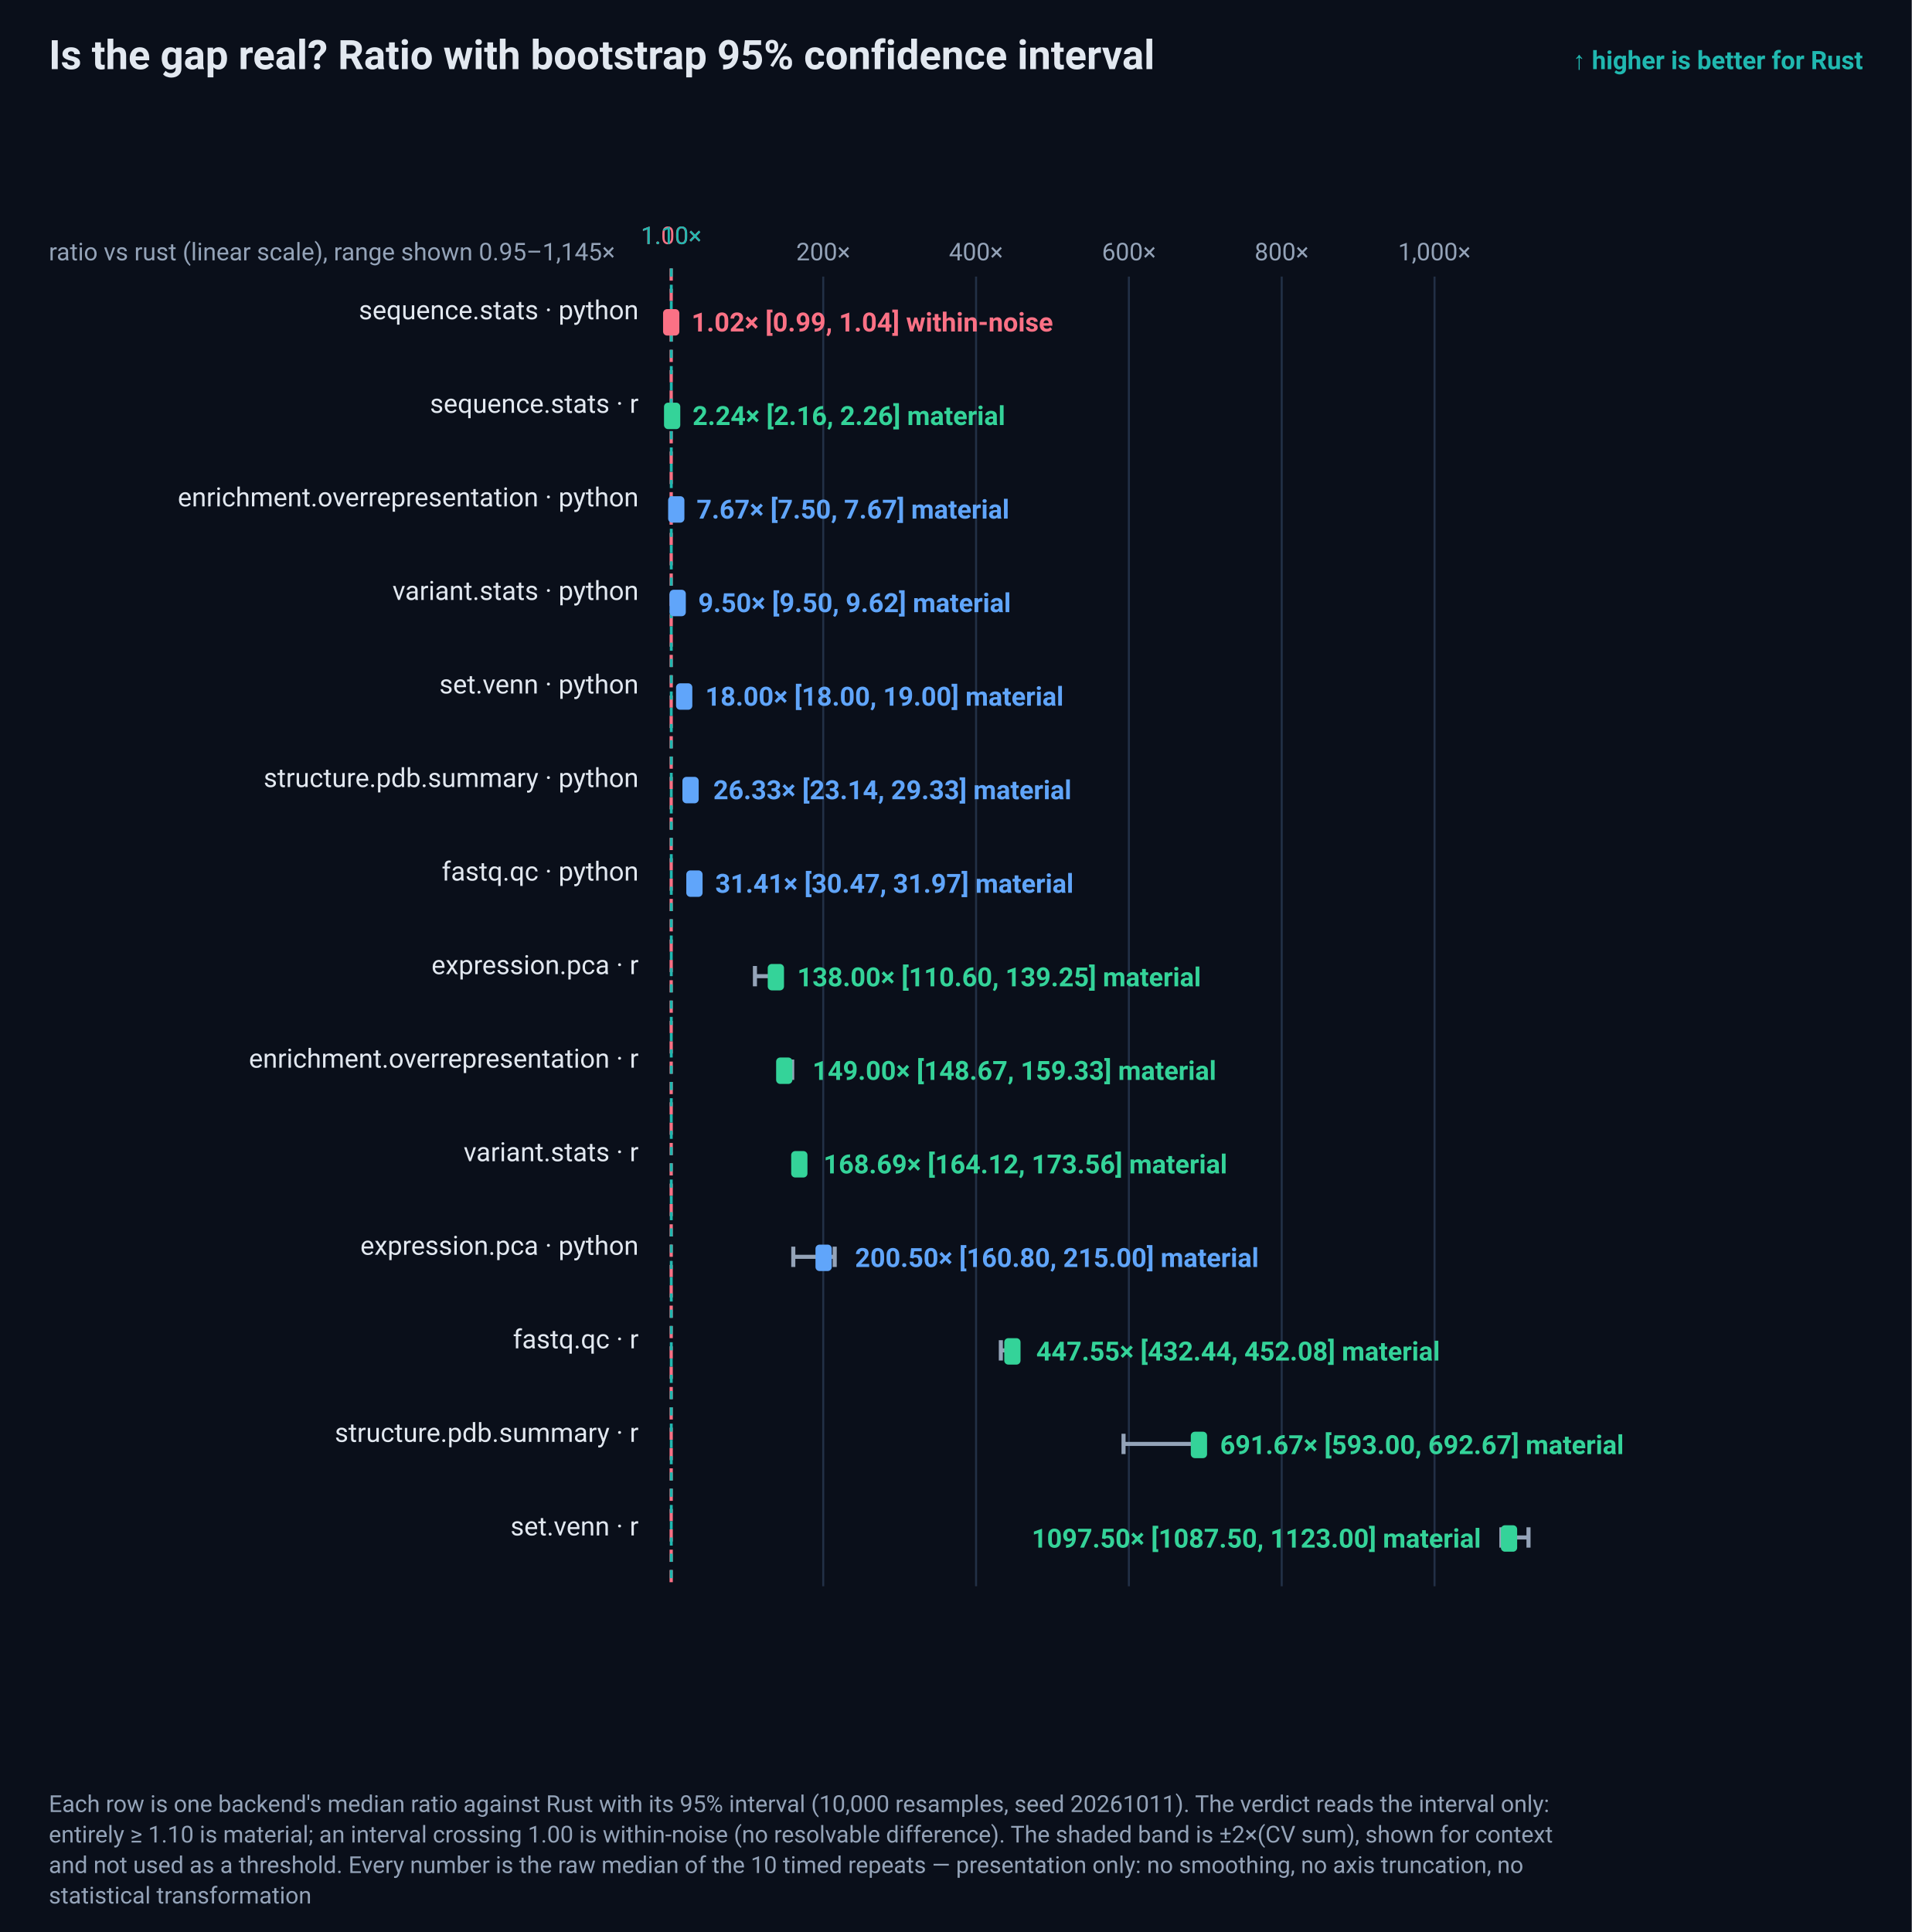
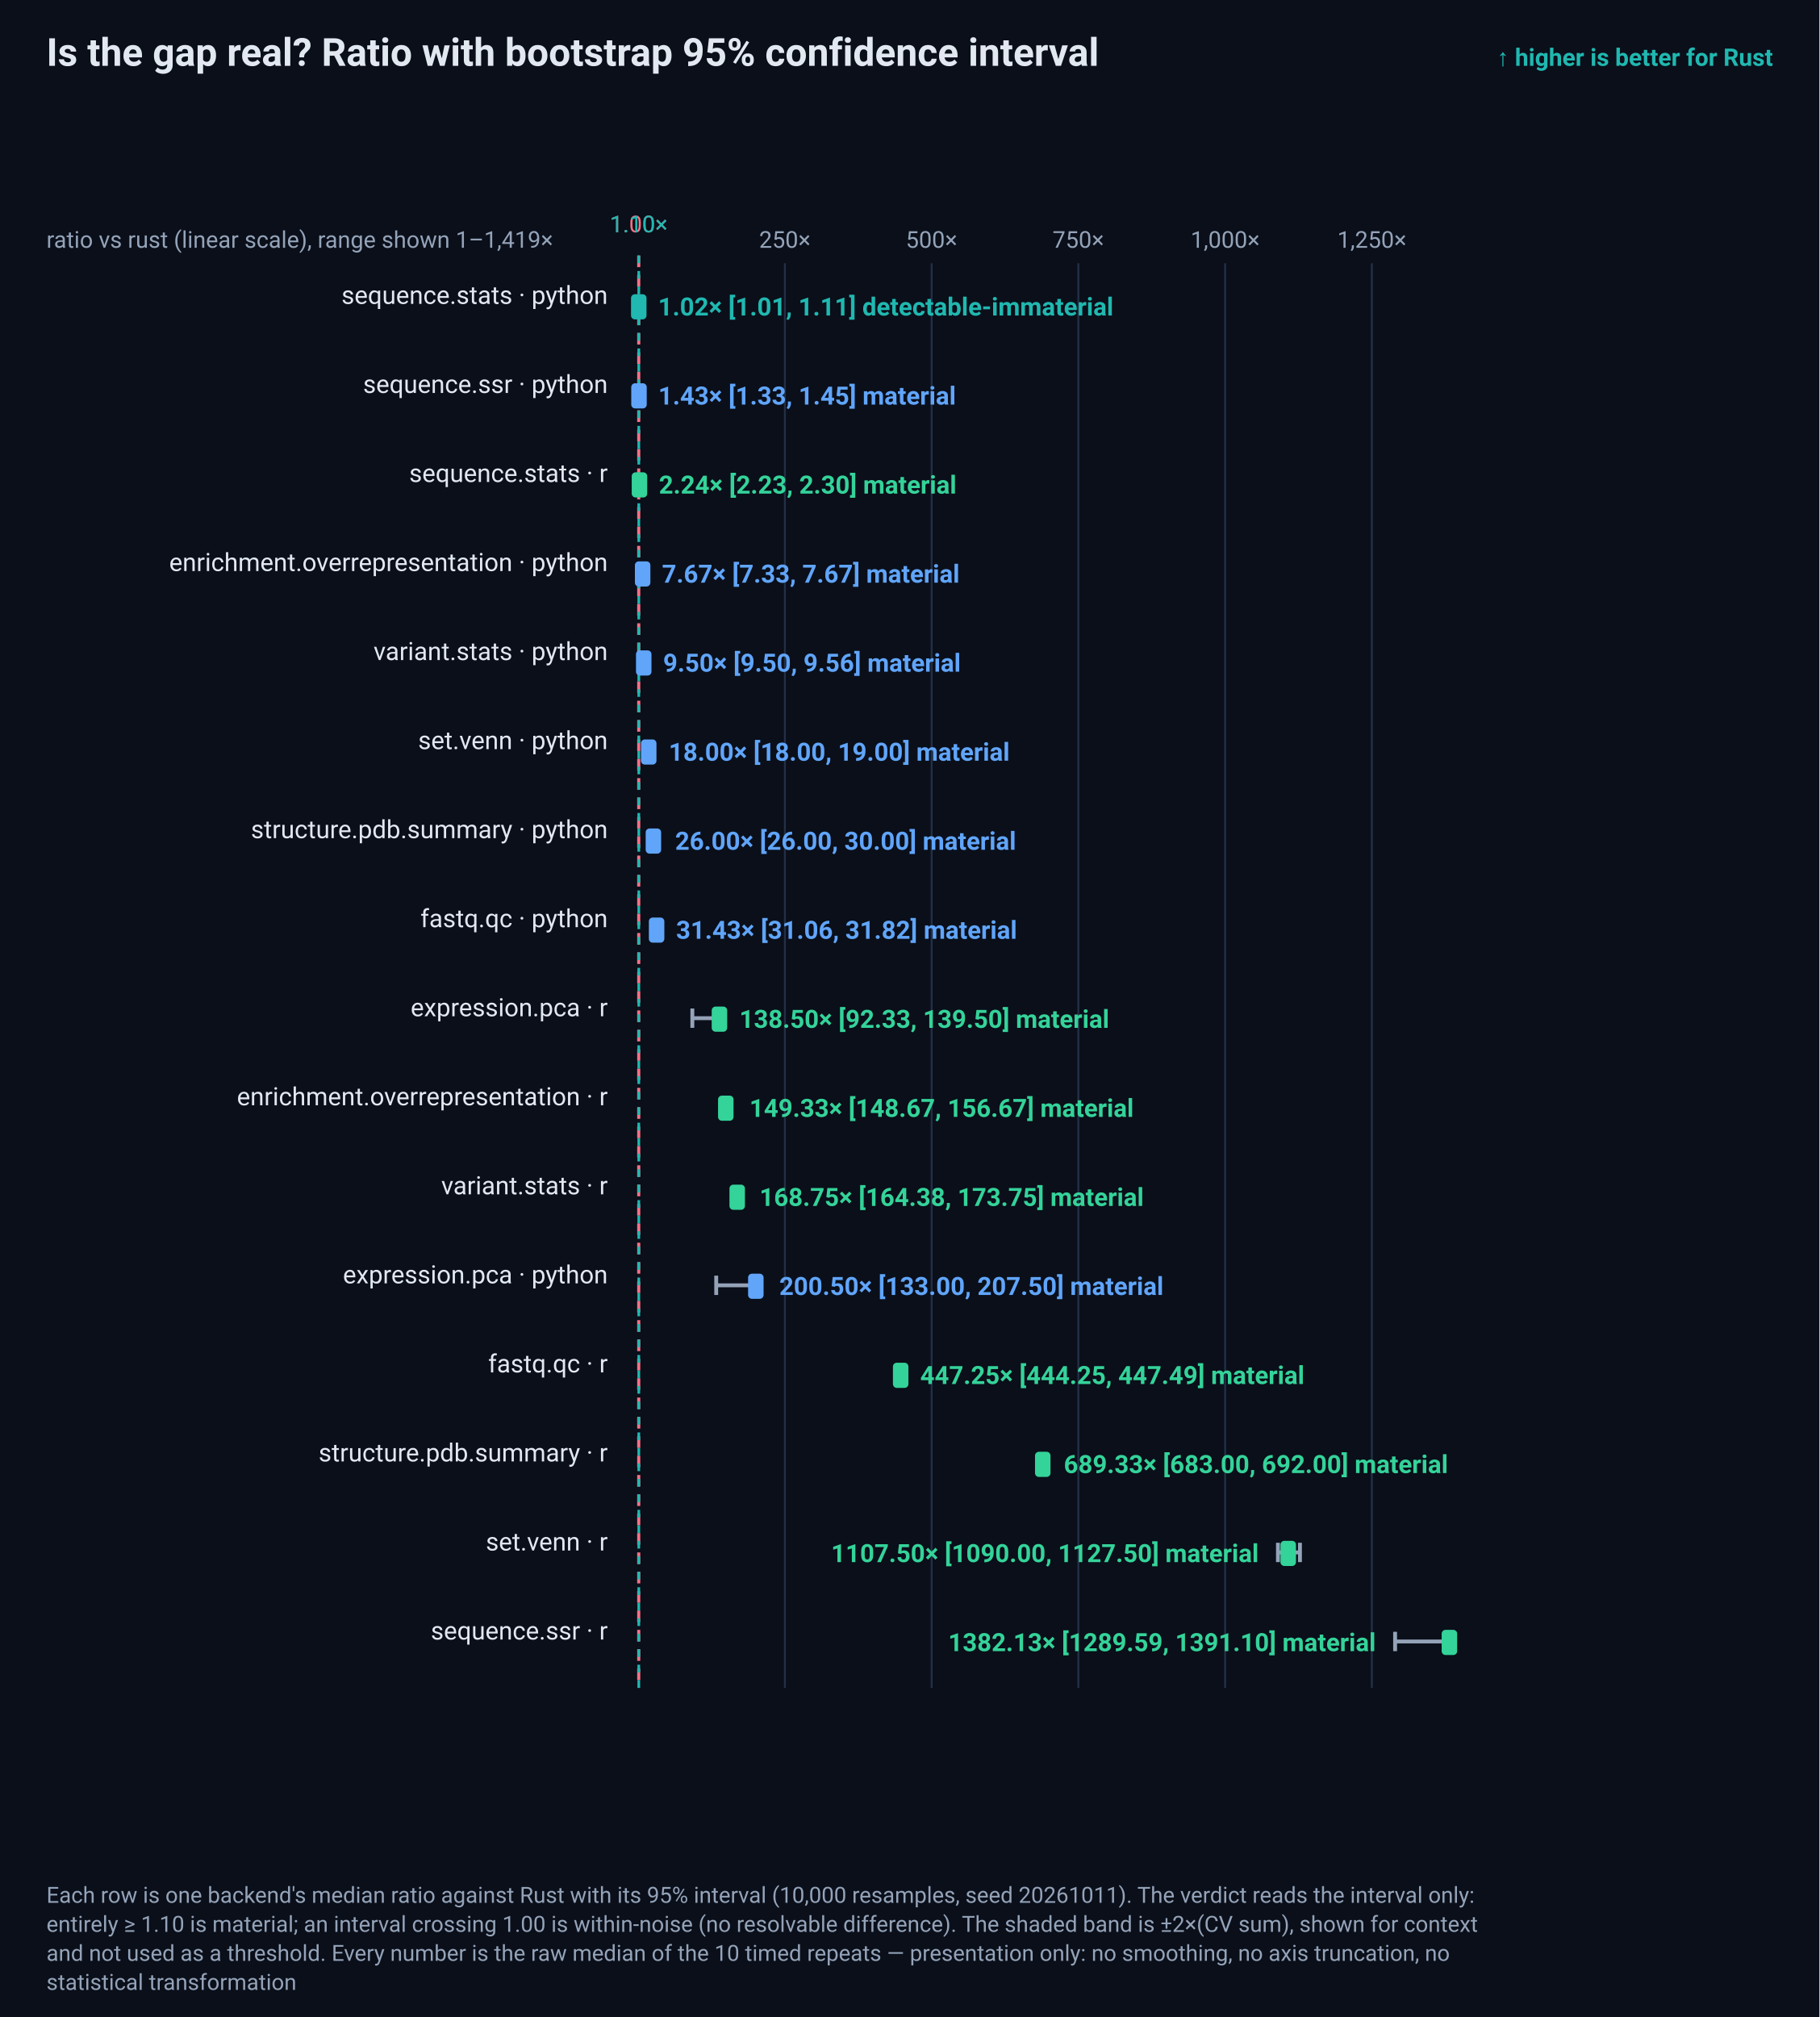
- <svg xmlns="http://www.w3.org/2000/svg" viewBox="0 0 940 950" width="940" height="950" role="img" aria-label="Is the gap real? Ratio with bootstrap 95% confidence interval">
-   <rect width="940" height="950" fill="#0a0f1a" />
+ <svg xmlns="http://www.w3.org/2000/svg" viewBox="0 0 940 1042" width="940" height="1042" role="img" aria-label="Is the gap real? Ratio with bootstrap 95% confidence interval">
+   <rect width="940" height="1042" fill="#0a0f1a" />
  <text x="24" y="34" fill="#e2e8f0" font-family="-apple-system,BlinkMacSystemFont,'Segoe UI',Roboto,'Helvetica Neue',Arial,'Noto Sans SC',sans-serif" font-size="20" font-weight="600">Is the gap real? Ratio with bootstrap 95% confidence interval</text>
  <text x="916" y="34" fill="#20B8B0" font-family="-apple-system,BlinkMacSystemFont,'Segoe UI',Roboto,'Helvetica Neue',Arial,'Noto Sans SC',sans-serif" font-size="12.5" font-weight="600" text-anchor="end">↑ higher is better for Rust</text>
-   <line x1="404.78" y1="136.00" x2="404.78" y2="780.00" stroke="#223046" stroke-width="1.0" opacity="1.0" />
-   <text x="404.8" y="128.0" fill="#94a3b8" font-family="-apple-system,BlinkMacSystemFont,'Segoe UI',Roboto,'Helvetica Neue',Arial,'Noto Sans SC',sans-serif" font-size="12" font-weight="400" text-anchor="middle">200×</text>
-   <line x1="479.93" y1="136.00" x2="479.93" y2="780.00" stroke="#223046" stroke-width="1.0" opacity="1.0" />
-   <text x="479.9" y="128.0" fill="#94a3b8" font-family="-apple-system,BlinkMacSystemFont,'Segoe UI',Roboto,'Helvetica Neue',Arial,'Noto Sans SC',sans-serif" font-size="12" font-weight="400" text-anchor="middle">400×</text>
-   <line x1="555.07" y1="136.00" x2="555.07" y2="780.00" stroke="#223046" stroke-width="1.0" opacity="1.0" />
-   <text x="555.1" y="128.0" fill="#94a3b8" font-family="-apple-system,BlinkMacSystemFont,'Segoe UI',Roboto,'Helvetica Neue',Arial,'Noto Sans SC',sans-serif" font-size="12" font-weight="400" text-anchor="middle">600×</text>
-   <line x1="630.21" y1="136.00" x2="630.21" y2="780.00" stroke="#223046" stroke-width="1.0" opacity="1.0" />
-   <text x="630.2" y="128.0" fill="#94a3b8" font-family="-apple-system,BlinkMacSystemFont,'Segoe UI',Roboto,'Helvetica Neue',Arial,'Noto Sans SC',sans-serif" font-size="12" font-weight="400" text-anchor="middle">800×</text>
-   <line x1="705.35" y1="136.00" x2="705.35" y2="780.00" stroke="#223046" stroke-width="1.0" opacity="1.0" />
-   <text x="705.3" y="128.0" fill="#94a3b8" font-family="-apple-system,BlinkMacSystemFont,'Segoe UI',Roboto,'Helvetica Neue',Arial,'Noto Sans SC',sans-serif" font-size="12" font-weight="400" text-anchor="middle">1,000×</text>
-   <text x="24.0" y="128.0" fill="#94a3b8" font-family="-apple-system,BlinkMacSystemFont,'Segoe UI',Roboto,'Helvetica Neue',Arial,'Noto Sans SC',sans-serif" font-size="12" font-weight="400" text-anchor="start">ratio vs rust (linear scale), range shown 0.95–1,145×</text>
-   <line x1="330.02" y1="132.00" x2="330.02" y2="780.00" stroke="#fb7185" stroke-width="1.6" opacity="1.0" stroke-dasharray="6 4" />
-   <line x1="330.06" y1="132.00" x2="330.06" y2="780.00" stroke="#20B8B0" stroke-width="1.4" opacity="1.0" stroke-dasharray="4 4" />
+   <line x1="405.51" y1="136.00" x2="405.51" y2="872.00" stroke="#223046" stroke-width="1.0" opacity="1.0" />
+   <text x="405.5" y="128.0" fill="#94a3b8" font-family="-apple-system,BlinkMacSystemFont,'Segoe UI',Roboto,'Helvetica Neue',Arial,'Noto Sans SC',sans-serif" font-size="12" font-weight="400" text-anchor="middle">250×</text>
+   <line x1="481.33" y1="136.00" x2="481.33" y2="872.00" stroke="#223046" stroke-width="1.0" opacity="1.0" />
+   <text x="481.3" y="128.0" fill="#94a3b8" font-family="-apple-system,BlinkMacSystemFont,'Segoe UI',Roboto,'Helvetica Neue',Arial,'Noto Sans SC',sans-serif" font-size="12" font-weight="400" text-anchor="middle">500×</text>
+   <line x1="557.14" y1="136.00" x2="557.14" y2="872.00" stroke="#223046" stroke-width="1.0" opacity="1.0" />
+   <text x="557.1" y="128.0" fill="#94a3b8" font-family="-apple-system,BlinkMacSystemFont,'Segoe UI',Roboto,'Helvetica Neue',Arial,'Noto Sans SC',sans-serif" font-size="12" font-weight="400" text-anchor="middle">750×</text>
+   <line x1="632.96" y1="136.00" x2="632.96" y2="872.00" stroke="#223046" stroke-width="1.0" opacity="1.0" />
+   <text x="633.0" y="128.0" fill="#94a3b8" font-family="-apple-system,BlinkMacSystemFont,'Segoe UI',Roboto,'Helvetica Neue',Arial,'Noto Sans SC',sans-serif" font-size="12" font-weight="400" text-anchor="middle">1,000×</text>
+   <line x1="708.77" y1="136.00" x2="708.77" y2="872.00" stroke="#223046" stroke-width="1.0" opacity="1.0" />
+   <text x="708.8" y="128.0" fill="#94a3b8" font-family="-apple-system,BlinkMacSystemFont,'Segoe UI',Roboto,'Helvetica Neue',Arial,'Noto Sans SC',sans-serif" font-size="12" font-weight="400" text-anchor="middle">1,250×</text>
+   <text x="24.0" y="128.0" fill="#94a3b8" font-family="-apple-system,BlinkMacSystemFont,'Segoe UI',Roboto,'Helvetica Neue',Arial,'Noto Sans SC',sans-serif" font-size="12" font-weight="400" text-anchor="start">ratio vs rust (linear scale), range shown 1–1,419×</text>
+   <line x1="330.00" y1="132.00" x2="330.00" y2="872.00" stroke="#fb7185" stroke-width="1.6" opacity="1.0" stroke-dasharray="6 4" />
+   <line x1="330.03" y1="132.00" x2="330.03" y2="872.00" stroke="#20B8B0" stroke-width="1.4" opacity="1.0" stroke-dasharray="4 4" />
  <text x="330.0" y="120.0" fill="#fb7185" font-family="-apple-system,BlinkMacSystemFont,'Segoe UI',Roboto,'Helvetica Neue',Arial,'Noto Sans SC',sans-serif" font-size="12" font-weight="400" text-anchor="middle">1.00×</text>
-   <text x="330.1" y="120.0" fill="#20B8B0" font-family="-apple-system,BlinkMacSystemFont,'Segoe UI',Roboto,'Helvetica Neue',Arial,'Noto Sans SC',sans-serif" font-size="12" font-weight="400" text-anchor="middle">1.10×</text>
+   <text x="330.0" y="120.0" fill="#20B8B0" font-family="-apple-system,BlinkMacSystemFont,'Segoe UI',Roboto,'Helvetica Neue',Arial,'Noto Sans SC',sans-serif" font-size="12" font-weight="400" text-anchor="middle">1.10×</text>
  <text x="314.0" y="157.0" fill="#e2e8f0" font-family="-apple-system,BlinkMacSystemFont,'Segoe UI',Roboto,'Helvetica Neue',Arial,'Noto Sans SC',sans-serif" font-size="13" font-weight="400" text-anchor="end">sequence.stats · python</text>
-   <rect x="330.02" y="150.00" width="0.02" height="16.00" rx="2.0" fill="#fb7185" opacity="0.14" />
-   <line x1="330.01" y1="158.00" x2="330.03" y2="158.00" stroke="#94a3b8" stroke-width="2" opacity="1.0" />
-   <line x1="330.01" y1="153.00" x2="330.01" y2="163.00" stroke="#94a3b8" stroke-width="2" opacity="1.0" />
+   <rect x="330.00" y="150.00" width="0.03" height="16.00" rx="2.0" fill="#fb7185" opacity="0.14" />
+   <line x1="330.00" y1="158.00" x2="330.03" y2="158.00" stroke="#94a3b8" stroke-width="2" opacity="1.0" />
+   <line x1="330.00" y1="153.00" x2="330.00" y2="163.00" stroke="#94a3b8" stroke-width="2" opacity="1.0" />
  <line x1="330.03" y1="153.00" x2="330.03" y2="163.00" stroke="#94a3b8" stroke-width="2" opacity="1.0" />
-   <rect x="326.03" y="152.00" width="8.00" height="13.00" rx="2" fill="#fb7185" opacity="1.0" />
-   <text x="340.0" y="163.0" fill="#fb7185" font-family="-apple-system,BlinkMacSystemFont,'Segoe UI',Roboto,'Helvetica Neue',Arial,'Noto Sans SC',sans-serif" font-size="13" font-weight="600" text-anchor="start">1.02× [0.99, 1.04] within-noise</text>
-   <text x="314.0" y="203.0" fill="#e2e8f0" font-family="-apple-system,BlinkMacSystemFont,'Segoe UI',Roboto,'Helvetica Neue',Arial,'Noto Sans SC',sans-serif" font-size="13" font-weight="400" text-anchor="end">sequence.stats · r</text>
-   <rect x="330.02" y="196.00" width="0.05" height="16.00" rx="2.0" fill="#fb7185" opacity="0.14" />
-   <line x1="330.46" y1="204.00" x2="330.49" y2="204.00" stroke="#94a3b8" stroke-width="2" opacity="1.0" />
-   <line x1="330.46" y1="199.00" x2="330.46" y2="209.00" stroke="#94a3b8" stroke-width="2" opacity="1.0" />
-   <line x1="330.49" y1="199.00" x2="330.49" y2="209.00" stroke="#94a3b8" stroke-width="2" opacity="1.0" />
-   <rect x="326.49" y="198.00" width="8.00" height="13.00" rx="2" fill="#34d399" opacity="1.0" />
-   <text x="340.5" y="209.0" fill="#34d399" font-family="-apple-system,BlinkMacSystemFont,'Segoe UI',Roboto,'Helvetica Neue',Arial,'Noto Sans SC',sans-serif" font-size="13" font-weight="600" text-anchor="start">2.24× [2.16, 2.26] material</text>
-   <text x="314.0" y="249.0" fill="#e2e8f0" font-family="-apple-system,BlinkMacSystemFont,'Segoe UI',Roboto,'Helvetica Neue',Arial,'Noto Sans SC',sans-serif" font-size="13" font-weight="400" text-anchor="end">enrichment.overrepresentation · python</text>
-   <rect x="330.02" y="242.00" width="0.01" height="16.00" rx="2.0" fill="#fb7185" opacity="0.14" />
-   <line x1="332.46" y1="250.00" x2="332.52" y2="250.00" stroke="#94a3b8" stroke-width="2" opacity="1.0" />
-   <line x1="332.46" y1="245.00" x2="332.46" y2="255.00" stroke="#94a3b8" stroke-width="2" opacity="1.0" />
-   <line x1="332.52" y1="245.00" x2="332.52" y2="255.00" stroke="#94a3b8" stroke-width="2" opacity="1.0" />
-   <rect x="328.52" y="244.00" width="8.00" height="13.00" rx="2" fill="#60a5fa" opacity="1.0" />
-   <text x="342.5" y="255.0" fill="#60a5fa" font-family="-apple-system,BlinkMacSystemFont,'Segoe UI',Roboto,'Helvetica Neue',Arial,'Noto Sans SC',sans-serif" font-size="13" font-weight="600" text-anchor="start">7.67× [7.50, 7.67] material</text>
-   <text x="314.0" y="295.0" fill="#e2e8f0" font-family="-apple-system,BlinkMacSystemFont,'Segoe UI',Roboto,'Helvetica Neue',Arial,'Noto Sans SC',sans-serif" font-size="13" font-weight="400" text-anchor="end">variant.stats · python</text>
-   <rect x="330.02" y="288.00" width="0.01" height="16.00" rx="2.0" fill="#fb7185" opacity="0.14" />
-   <line x1="333.21" y1="296.00" x2="333.26" y2="296.00" stroke="#94a3b8" stroke-width="2" opacity="1.0" />
-   <line x1="333.21" y1="291.00" x2="333.21" y2="301.00" stroke="#94a3b8" stroke-width="2" opacity="1.0" />
-   <line x1="333.26" y1="291.00" x2="333.26" y2="301.00" stroke="#94a3b8" stroke-width="2" opacity="1.0" />
-   <rect x="329.21" y="290.00" width="8.00" height="13.00" rx="2" fill="#60a5fa" opacity="1.0" />
-   <text x="343.3" y="301.0" fill="#60a5fa" font-family="-apple-system,BlinkMacSystemFont,'Segoe UI',Roboto,'Helvetica Neue',Arial,'Noto Sans SC',sans-serif" font-size="13" font-weight="600" text-anchor="start">9.50× [9.50, 9.62] material</text>
-   <text x="314.0" y="341.0" fill="#e2e8f0" font-family="-apple-system,BlinkMacSystemFont,'Segoe UI',Roboto,'Helvetica Neue',Arial,'Noto Sans SC',sans-serif" font-size="13" font-weight="400" text-anchor="end">set.venn · python</text>
-   <rect x="330.02" y="334.00" width="0.02" height="16.00" rx="2.0" fill="#fb7185" opacity="0.14" />
-   <line x1="336.41" y1="342.00" x2="336.78" y2="342.00" stroke="#94a3b8" stroke-width="2" opacity="1.0" />
-   <line x1="336.41" y1="337.00" x2="336.41" y2="347.00" stroke="#94a3b8" stroke-width="2" opacity="1.0" />
-   <line x1="336.78" y1="337.00" x2="336.78" y2="347.00" stroke="#94a3b8" stroke-width="2" opacity="1.0" />
-   <rect x="332.41" y="336.00" width="8.00" height="13.00" rx="2" fill="#60a5fa" opacity="1.0" />
-   <text x="346.8" y="347.0" fill="#60a5fa" font-family="-apple-system,BlinkMacSystemFont,'Segoe UI',Roboto,'Helvetica Neue',Arial,'Noto Sans SC',sans-serif" font-size="13" font-weight="600" text-anchor="start">18.00× [18.00, 19.00] material</text>
-   <text x="314.0" y="387.0" fill="#e2e8f0" font-family="-apple-system,BlinkMacSystemFont,'Segoe UI',Roboto,'Helvetica Neue',Arial,'Noto Sans SC',sans-serif" font-size="13" font-weight="400" text-anchor="end">structure.pdb.summary · python</text>
-   <rect x="330.02" y="380.00" width="0.16" height="16.00" rx="2.0" fill="#fb7185" opacity="0.14" />
-   <line x1="338.34" y1="388.00" x2="340.66" y2="388.00" stroke="#94a3b8" stroke-width="2" opacity="1.0" />
-   <line x1="338.34" y1="383.00" x2="338.34" y2="393.00" stroke="#94a3b8" stroke-width="2" opacity="1.0" />
-   <line x1="340.66" y1="383.00" x2="340.66" y2="393.00" stroke="#94a3b8" stroke-width="2" opacity="1.0" />
-   <rect x="335.54" y="382.00" width="8.00" height="13.00" rx="2" fill="#60a5fa" opacity="1.0" />
-   <text x="350.7" y="393.0" fill="#60a5fa" font-family="-apple-system,BlinkMacSystemFont,'Segoe UI',Roboto,'Helvetica Neue',Arial,'Noto Sans SC',sans-serif" font-size="13" font-weight="600" text-anchor="start">26.33× [23.14, 29.33] material</text>
-   <text x="314.0" y="433.0" fill="#e2e8f0" font-family="-apple-system,BlinkMacSystemFont,'Segoe UI',Roboto,'Helvetica Neue',Arial,'Noto Sans SC',sans-serif" font-size="13" font-weight="400" text-anchor="end">fastq.qc · python</text>
-   <rect x="330.02" y="426.00" width="0.04" height="16.00" rx="2.0" fill="#fb7185" opacity="0.14" />
-   <line x1="341.09" y1="434.00" x2="341.66" y2="434.00" stroke="#94a3b8" stroke-width="2" opacity="1.0" />
-   <line x1="341.09" y1="429.00" x2="341.09" y2="439.00" stroke="#94a3b8" stroke-width="2" opacity="1.0" />
-   <line x1="341.66" y1="429.00" x2="341.66" y2="439.00" stroke="#94a3b8" stroke-width="2" opacity="1.0" />
-   <rect x="337.45" y="428.00" width="8.00" height="13.00" rx="2" fill="#60a5fa" opacity="1.0" />
-   <text x="351.7" y="439.0" fill="#60a5fa" font-family="-apple-system,BlinkMacSystemFont,'Segoe UI',Roboto,'Helvetica Neue',Arial,'Noto Sans SC',sans-serif" font-size="13" font-weight="600" text-anchor="start">31.41× [30.47, 31.97] material</text>
-   <text x="314.0" y="479.0" fill="#e2e8f0" font-family="-apple-system,BlinkMacSystemFont,'Segoe UI',Roboto,'Helvetica Neue',Arial,'Noto Sans SC',sans-serif" font-size="13" font-weight="400" text-anchor="end">expression.pca · r</text>
-   <rect x="330.02" y="472.00" width="0.21" height="16.00" rx="2.0" fill="#fb7185" opacity="0.14" />
-   <line x1="371.20" y1="480.00" x2="381.96" y2="480.00" stroke="#94a3b8" stroke-width="2" opacity="1.0" />
-   <line x1="371.20" y1="475.00" x2="371.20" y2="485.00" stroke="#94a3b8" stroke-width="2" opacity="1.0" />
-   <line x1="381.96" y1="475.00" x2="381.96" y2="485.00" stroke="#94a3b8" stroke-width="2" opacity="1.0" />
-   <rect x="377.49" y="474.00" width="8.00" height="13.00" rx="2" fill="#34d399" opacity="1.0" />
-   <text x="392.0" y="485.0" fill="#34d399" font-family="-apple-system,BlinkMacSystemFont,'Segoe UI',Roboto,'Helvetica Neue',Arial,'Noto Sans SC',sans-serif" font-size="13" font-weight="600" text-anchor="start">138.00× [110.60, 139.25] material</text>
-   <text x="314.0" y="525.0" fill="#e2e8f0" font-family="-apple-system,BlinkMacSystemFont,'Segoe UI',Roboto,'Helvetica Neue',Arial,'Noto Sans SC',sans-serif" font-size="13" font-weight="400" text-anchor="end">enrichment.overrepresentation · r</text>
-   <rect x="330.02" y="518.00" width="0.04" height="16.00" rx="2.0" fill="#fb7185" opacity="0.14" />
-   <line x1="385.50" y1="526.00" x2="389.51" y2="526.00" stroke="#94a3b8" stroke-width="2" opacity="1.0" />
-   <line x1="385.50" y1="521.00" x2="385.50" y2="531.00" stroke="#94a3b8" stroke-width="2" opacity="1.0" />
-   <line x1="389.51" y1="521.00" x2="389.51" y2="531.00" stroke="#94a3b8" stroke-width="2" opacity="1.0" />
-   <rect x="381.62" y="520.00" width="8.00" height="13.00" rx="2" fill="#34d399" opacity="1.0" />
-   <text x="399.5" y="531.0" fill="#34d399" font-family="-apple-system,BlinkMacSystemFont,'Segoe UI',Roboto,'Helvetica Neue',Arial,'Noto Sans SC',sans-serif" font-size="13" font-weight="600" text-anchor="start">149.00× [148.67, 159.33] material</text>
-   <text x="314.0" y="571.0" fill="#e2e8f0" font-family="-apple-system,BlinkMacSystemFont,'Segoe UI',Roboto,'Helvetica Neue',Arial,'Noto Sans SC',sans-serif" font-size="13" font-weight="400" text-anchor="end">variant.stats · r</text>
-   <rect x="330.02" y="564.00" width="0.02" height="16.00" rx="2.0" fill="#fb7185" opacity="0.14" />
-   <line x1="391.31" y1="572.00" x2="394.85" y2="572.00" stroke="#94a3b8" stroke-width="2" opacity="1.0" />
-   <line x1="391.31" y1="567.00" x2="391.31" y2="577.00" stroke="#94a3b8" stroke-width="2" opacity="1.0" />
-   <line x1="394.85" y1="567.00" x2="394.85" y2="577.00" stroke="#94a3b8" stroke-width="2" opacity="1.0" />
-   <rect x="389.02" y="566.00" width="8.00" height="13.00" rx="2" fill="#34d399" opacity="1.0" />
-   <text x="404.9" y="577.0" fill="#34d399" font-family="-apple-system,BlinkMacSystemFont,'Segoe UI',Roboto,'Helvetica Neue',Arial,'Noto Sans SC',sans-serif" font-size="13" font-weight="600" text-anchor="start">168.69× [164.12, 173.56] material</text>
-   <text x="314.0" y="617.0" fill="#e2e8f0" font-family="-apple-system,BlinkMacSystemFont,'Segoe UI',Roboto,'Helvetica Neue',Arial,'Noto Sans SC',sans-serif" font-size="13" font-weight="400" text-anchor="end">expression.pca · python</text>
-   <rect x="330.02" y="610.00" width="0.19" height="16.00" rx="2.0" fill="#fb7185" opacity="0.14" />
-   <line x1="390.06" y1="618.00" x2="410.42" y2="618.00" stroke="#94a3b8" stroke-width="2" opacity="1.0" />
-   <line x1="390.06" y1="613.00" x2="390.06" y2="623.00" stroke="#94a3b8" stroke-width="2" opacity="1.0" />
-   <line x1="410.42" y1="613.00" x2="410.42" y2="623.00" stroke="#94a3b8" stroke-width="2" opacity="1.0" />
-   <rect x="400.97" y="612.00" width="8.00" height="13.00" rx="2" fill="#60a5fa" opacity="1.0" />
-   <text x="420.4" y="623.0" fill="#60a5fa" font-family="-apple-system,BlinkMacSystemFont,'Segoe UI',Roboto,'Helvetica Neue',Arial,'Noto Sans SC',sans-serif" font-size="13" font-weight="600" text-anchor="start">200.50× [160.80, 215.00] material</text>
-   <text x="314.0" y="663.0" fill="#e2e8f0" font-family="-apple-system,BlinkMacSystemFont,'Segoe UI',Roboto,'Helvetica Neue',Arial,'Noto Sans SC',sans-serif" font-size="13" font-weight="400" text-anchor="end">fastq.qc · r</text>
-   <rect x="330.02" y="656.00" width="0.04" height="16.00" rx="2.0" fill="#fb7185" opacity="0.14" />
-   <line x1="492.11" y1="664.00" x2="499.49" y2="664.00" stroke="#94a3b8" stroke-width="2" opacity="1.0" />
-   <line x1="492.11" y1="659.00" x2="492.11" y2="669.00" stroke="#94a3b8" stroke-width="2" opacity="1.0" />
-   <line x1="499.49" y1="659.00" x2="499.49" y2="669.00" stroke="#94a3b8" stroke-width="2" opacity="1.0" />
-   <rect x="493.79" y="658.00" width="8.00" height="13.00" rx="2" fill="#34d399" opacity="1.0" />
-   <text x="509.5" y="669.0" fill="#34d399" font-family="-apple-system,BlinkMacSystemFont,'Segoe UI',Roboto,'Helvetica Neue',Arial,'Noto Sans SC',sans-serif" font-size="13" font-weight="600" text-anchor="start">447.55× [432.44, 452.08] material</text>
-   <text x="314.0" y="709.0" fill="#e2e8f0" font-family="-apple-system,BlinkMacSystemFont,'Segoe UI',Roboto,'Helvetica Neue',Arial,'Noto Sans SC',sans-serif" font-size="13" font-weight="400" text-anchor="end">structure.pdb.summary · r</text>
-   <rect x="330.02" y="702.00" width="0.11" height="16.00" rx="2.0" fill="#fb7185" opacity="0.14" />
-   <line x1="552.44" y1="710.00" x2="589.88" y2="710.00" stroke="#94a3b8" stroke-width="2" opacity="1.0" />
-   <line x1="552.44" y1="705.00" x2="552.44" y2="715.00" stroke="#94a3b8" stroke-width="2" opacity="1.0" />
-   <line x1="589.88" y1="705.00" x2="589.88" y2="715.00" stroke="#94a3b8" stroke-width="2" opacity="1.0" />
-   <rect x="585.51" y="704.00" width="8.00" height="13.00" rx="2" fill="#34d399" opacity="1.0" />
-   <text x="599.9" y="715.0" fill="#34d399" font-family="-apple-system,BlinkMacSystemFont,'Segoe UI',Roboto,'Helvetica Neue',Arial,'Noto Sans SC',sans-serif" font-size="13" font-weight="600" text-anchor="start">691.67× [593.00, 692.67] material</text>
-   <text x="314.0" y="755.0" fill="#e2e8f0" font-family="-apple-system,BlinkMacSystemFont,'Segoe UI',Roboto,'Helvetica Neue',Arial,'Noto Sans SC',sans-serif" font-size="13" font-weight="400" text-anchor="end">set.venn · r</text>
-   <rect x="330.02" y="748.00" width="0.01" height="16.00" rx="2.0" fill="#fb7185" opacity="0.14" />
-   <line x1="738.22" y1="756.00" x2="751.56" y2="756.00" stroke="#94a3b8" stroke-width="2" opacity="1.0" />
-   <line x1="738.22" y1="751.00" x2="738.22" y2="761.00" stroke="#94a3b8" stroke-width="2" opacity="1.0" />
-   <line x1="751.56" y1="751.00" x2="751.56" y2="761.00" stroke="#94a3b8" stroke-width="2" opacity="1.0" />
-   <rect x="737.98" y="750.00" width="8.00" height="13.00" rx="2" fill="#34d399" opacity="1.0" />
-   <text x="728.2" y="761.0" fill="#34d399" font-family="-apple-system,BlinkMacSystemFont,'Segoe UI',Roboto,'Helvetica Neue',Arial,'Noto Sans SC',sans-serif" font-size="13" font-weight="600" text-anchor="end">1097.50× [1087.50, 1123.00] material</text>
-   <text x="24" y="891" fill="#94a3b8" font-family="-apple-system,BlinkMacSystemFont,'Segoe UI',Roboto,'Helvetica Neue',Arial,'Noto Sans SC',sans-serif" font-size="11.5">Each row is one backend's median ratio against Rust with its 95% interval (10,000 resamples, seed 20261011). The verdict reads the interval only:</text>
-   <text x="24" y="906" fill="#94a3b8" font-family="-apple-system,BlinkMacSystemFont,'Segoe UI',Roboto,'Helvetica Neue',Arial,'Noto Sans SC',sans-serif" font-size="11.5">entirely ≥ 1.10 is material; an interval crossing 1.00 is within-noise (no resolvable difference). The shaded band is ±2×(CV sum), shown for context</text>
-   <text x="24" y="921" fill="#94a3b8" font-family="-apple-system,BlinkMacSystemFont,'Segoe UI',Roboto,'Helvetica Neue',Arial,'Noto Sans SC',sans-serif" font-size="11.5">and not used as a threshold. Every number is the raw median of the 10 timed repeats — presentation only: no smoothing, no axis truncation, no</text>
-   <text x="24" y="936" fill="#94a3b8" font-family="-apple-system,BlinkMacSystemFont,'Segoe UI',Roboto,'Helvetica Neue',Arial,'Noto Sans SC',sans-serif" font-size="11.5">statistical transformation</text>
+   <rect x="326.01" y="152.00" width="8.00" height="13.00" rx="2" fill="#20B8B0" opacity="1.0" />
+   <text x="340.0" y="163.0" fill="#20B8B0" font-family="-apple-system,BlinkMacSystemFont,'Segoe UI',Roboto,'Helvetica Neue',Arial,'Noto Sans SC',sans-serif" font-size="13" font-weight="600" text-anchor="start">1.02× [1.01, 1.11] detectable-immaterial</text>
+   <text x="314.0" y="203.0" fill="#e2e8f0" font-family="-apple-system,BlinkMacSystemFont,'Segoe UI',Roboto,'Helvetica Neue',Arial,'Noto Sans SC',sans-serif" font-size="13" font-weight="400" text-anchor="end">sequence.ssr · python</text>
+   <rect x="330.00" y="196.00" width="0.05" height="16.00" rx="2.0" fill="#fb7185" opacity="0.14" />
+   <line x1="330.10" y1="204.00" x2="330.14" y2="204.00" stroke="#94a3b8" stroke-width="2" opacity="1.0" />
+   <line x1="330.10" y1="199.00" x2="330.10" y2="209.00" stroke="#94a3b8" stroke-width="2" opacity="1.0" />
+   <line x1="330.14" y1="199.00" x2="330.14" y2="209.00" stroke="#94a3b8" stroke-width="2" opacity="1.0" />
+   <rect x="326.13" y="198.00" width="8.00" height="13.00" rx="2" fill="#60a5fa" opacity="1.0" />
+   <text x="340.1" y="209.0" fill="#60a5fa" font-family="-apple-system,BlinkMacSystemFont,'Segoe UI',Roboto,'Helvetica Neue',Arial,'Noto Sans SC',sans-serif" font-size="13" font-weight="600" text-anchor="start">1.43× [1.33, 1.45] material</text>
+   <text x="314.0" y="249.0" fill="#e2e8f0" font-family="-apple-system,BlinkMacSystemFont,'Segoe UI',Roboto,'Helvetica Neue',Arial,'Noto Sans SC',sans-serif" font-size="13" font-weight="400" text-anchor="end">sequence.stats · r</text>
+   <rect x="330.00" y="242.00" width="0.03" height="16.00" rx="2.0" fill="#fb7185" opacity="0.14" />
+   <line x1="330.37" y1="250.00" x2="330.39" y2="250.00" stroke="#94a3b8" stroke-width="2" opacity="1.0" />
+   <line x1="330.37" y1="245.00" x2="330.37" y2="255.00" stroke="#94a3b8" stroke-width="2" opacity="1.0" />
+   <line x1="330.39" y1="245.00" x2="330.39" y2="255.00" stroke="#94a3b8" stroke-width="2" opacity="1.0" />
+   <rect x="326.38" y="244.00" width="8.00" height="13.00" rx="2" fill="#34d399" opacity="1.0" />
+   <text x="340.4" y="255.0" fill="#34d399" font-family="-apple-system,BlinkMacSystemFont,'Segoe UI',Roboto,'Helvetica Neue',Arial,'Noto Sans SC',sans-serif" font-size="13" font-weight="600" text-anchor="start">2.24× [2.23, 2.30] material</text>
+   <text x="314.0" y="295.0" fill="#e2e8f0" font-family="-apple-system,BlinkMacSystemFont,'Segoe UI',Roboto,'Helvetica Neue',Arial,'Noto Sans SC',sans-serif" font-size="13" font-weight="400" text-anchor="end">enrichment.overrepresentation · python</text>
+   <rect x="330.00" y="288.00" width="0.01" height="16.00" rx="2.0" fill="#fb7185" opacity="0.14" />
+   <line x1="331.92" y1="296.00" x2="332.02" y2="296.00" stroke="#94a3b8" stroke-width="2" opacity="1.0" />
+   <line x1="331.92" y1="291.00" x2="331.92" y2="301.00" stroke="#94a3b8" stroke-width="2" opacity="1.0" />
+   <line x1="332.02" y1="291.00" x2="332.02" y2="301.00" stroke="#94a3b8" stroke-width="2" opacity="1.0" />
+   <rect x="328.02" y="290.00" width="8.00" height="13.00" rx="2" fill="#60a5fa" opacity="1.0" />
+   <text x="342.0" y="301.0" fill="#60a5fa" font-family="-apple-system,BlinkMacSystemFont,'Segoe UI',Roboto,'Helvetica Neue',Arial,'Noto Sans SC',sans-serif" font-size="13" font-weight="600" text-anchor="start">7.67× [7.33, 7.67] material</text>
+   <text x="314.0" y="341.0" fill="#e2e8f0" font-family="-apple-system,BlinkMacSystemFont,'Segoe UI',Roboto,'Helvetica Neue',Arial,'Noto Sans SC',sans-serif" font-size="13" font-weight="400" text-anchor="end">variant.stats · python</text>
+   <rect x="330.00" y="334.00" width="0.00" height="16.00" rx="2.0" fill="#fb7185" opacity="0.14" />
+   <line x1="332.58" y1="342.00" x2="332.60" y2="342.00" stroke="#94a3b8" stroke-width="2" opacity="1.0" />
+   <line x1="332.58" y1="337.00" x2="332.58" y2="347.00" stroke="#94a3b8" stroke-width="2" opacity="1.0" />
+   <line x1="332.60" y1="337.00" x2="332.60" y2="347.00" stroke="#94a3b8" stroke-width="2" opacity="1.0" />
+   <rect x="328.58" y="336.00" width="8.00" height="13.00" rx="2" fill="#60a5fa" opacity="1.0" />
+   <text x="342.6" y="347.0" fill="#60a5fa" font-family="-apple-system,BlinkMacSystemFont,'Segoe UI',Roboto,'Helvetica Neue',Arial,'Noto Sans SC',sans-serif" font-size="13" font-weight="600" text-anchor="start">9.50× [9.50, 9.56] material</text>
+   <text x="314.0" y="387.0" fill="#e2e8f0" font-family="-apple-system,BlinkMacSystemFont,'Segoe UI',Roboto,'Helvetica Neue',Arial,'Noto Sans SC',sans-serif" font-size="13" font-weight="400" text-anchor="end">set.venn · python</text>
+   <rect x="330.00" y="380.00" width="0.02" height="16.00" rx="2.0" fill="#fb7185" opacity="0.14" />
+   <line x1="335.16" y1="388.00" x2="335.46" y2="388.00" stroke="#94a3b8" stroke-width="2" opacity="1.0" />
+   <line x1="335.16" y1="383.00" x2="335.16" y2="393.00" stroke="#94a3b8" stroke-width="2" opacity="1.0" />
+   <line x1="335.46" y1="383.00" x2="335.46" y2="393.00" stroke="#94a3b8" stroke-width="2" opacity="1.0" />
+   <rect x="331.16" y="382.00" width="8.00" height="13.00" rx="2" fill="#60a5fa" opacity="1.0" />
+   <text x="345.5" y="393.0" fill="#60a5fa" font-family="-apple-system,BlinkMacSystemFont,'Segoe UI',Roboto,'Helvetica Neue',Arial,'Noto Sans SC',sans-serif" font-size="13" font-weight="600" text-anchor="start">18.00× [18.00, 19.00] material</text>
+   <text x="314.0" y="433.0" fill="#e2e8f0" font-family="-apple-system,BlinkMacSystemFont,'Segoe UI',Roboto,'Helvetica Neue',Arial,'Noto Sans SC',sans-serif" font-size="13" font-weight="400" text-anchor="end">structure.pdb.summary · python</text>
+   <rect x="330.00" y="426.00" width="0.05" height="16.00" rx="2.0" fill="#fb7185" opacity="0.14" />
+   <line x1="337.58" y1="434.00" x2="338.79" y2="434.00" stroke="#94a3b8" stroke-width="2" opacity="1.0" />
+   <line x1="337.58" y1="429.00" x2="337.58" y2="439.00" stroke="#94a3b8" stroke-width="2" opacity="1.0" />
+   <line x1="338.79" y1="429.00" x2="338.79" y2="439.00" stroke="#94a3b8" stroke-width="2" opacity="1.0" />
+   <rect x="333.58" y="428.00" width="8.00" height="13.00" rx="2" fill="#60a5fa" opacity="1.0" />
+   <text x="348.8" y="439.0" fill="#60a5fa" font-family="-apple-system,BlinkMacSystemFont,'Segoe UI',Roboto,'Helvetica Neue',Arial,'Noto Sans SC',sans-serif" font-size="13" font-weight="600" text-anchor="start">26.00× [26.00, 30.00] material</text>
+   <text x="314.0" y="479.0" fill="#e2e8f0" font-family="-apple-system,BlinkMacSystemFont,'Segoe UI',Roboto,'Helvetica Neue',Arial,'Noto Sans SC',sans-serif" font-size="13" font-weight="400" text-anchor="end">fastq.qc · python</text>
+   <rect x="330.00" y="472.00" width="0.01" height="16.00" rx="2.0" fill="#fb7185" opacity="0.14" />
+   <line x1="339.12" y1="480.00" x2="339.35" y2="480.00" stroke="#94a3b8" stroke-width="2" opacity="1.0" />
+   <line x1="339.12" y1="475.00" x2="339.12" y2="485.00" stroke="#94a3b8" stroke-width="2" opacity="1.0" />
+   <line x1="339.35" y1="475.00" x2="339.35" y2="485.00" stroke="#94a3b8" stroke-width="2" opacity="1.0" />
+   <rect x="335.23" y="474.00" width="8.00" height="13.00" rx="2" fill="#60a5fa" opacity="1.0" />
+   <text x="349.3" y="485.0" fill="#60a5fa" font-family="-apple-system,BlinkMacSystemFont,'Segoe UI',Roboto,'Helvetica Neue',Arial,'Noto Sans SC',sans-serif" font-size="13" font-weight="600" text-anchor="start">31.43× [31.06, 31.82] material</text>
+   <text x="314.0" y="525.0" fill="#e2e8f0" font-family="-apple-system,BlinkMacSystemFont,'Segoe UI',Roboto,'Helvetica Neue',Arial,'Noto Sans SC',sans-serif" font-size="13" font-weight="400" text-anchor="end">expression.pca · r</text>
+   <rect x="330.00" y="518.00" width="0.17" height="16.00" rx="2.0" fill="#fb7185" opacity="0.14" />
+   <line x1="357.70" y1="526.00" x2="372.00" y2="526.00" stroke="#94a3b8" stroke-width="2" opacity="1.0" />
+   <line x1="357.70" y1="521.00" x2="357.70" y2="531.00" stroke="#94a3b8" stroke-width="2" opacity="1.0" />
+   <line x1="372.00" y1="521.00" x2="372.00" y2="531.00" stroke="#94a3b8" stroke-width="2" opacity="1.0" />
+   <rect x="367.70" y="520.00" width="8.00" height="13.00" rx="2" fill="#34d399" opacity="1.0" />
+   <text x="382.0" y="531.0" fill="#34d399" font-family="-apple-system,BlinkMacSystemFont,'Segoe UI',Roboto,'Helvetica Neue',Arial,'Noto Sans SC',sans-serif" font-size="13" font-weight="600" text-anchor="start">138.50× [92.33, 139.50] material</text>
+   <text x="314.0" y="571.0" fill="#e2e8f0" font-family="-apple-system,BlinkMacSystemFont,'Segoe UI',Roboto,'Helvetica Neue',Arial,'Noto Sans SC',sans-serif" font-size="13" font-weight="400" text-anchor="end">enrichment.overrepresentation · r</text>
+   <rect x="330.00" y="564.00" width="0.03" height="16.00" rx="2.0" fill="#fb7185" opacity="0.14" />
+   <line x1="374.78" y1="572.00" x2="377.21" y2="572.00" stroke="#94a3b8" stroke-width="2" opacity="1.0" />
+   <line x1="374.78" y1="567.00" x2="374.78" y2="577.00" stroke="#94a3b8" stroke-width="2" opacity="1.0" />
+   <line x1="377.21" y1="567.00" x2="377.21" y2="577.00" stroke="#94a3b8" stroke-width="2" opacity="1.0" />
+   <rect x="370.98" y="566.00" width="8.00" height="13.00" rx="2" fill="#34d399" opacity="1.0" />
+   <text x="387.2" y="577.0" fill="#34d399" font-family="-apple-system,BlinkMacSystemFont,'Segoe UI',Roboto,'Helvetica Neue',Arial,'Noto Sans SC',sans-serif" font-size="13" font-weight="600" text-anchor="start">149.33× [148.67, 156.67] material</text>
+   <text x="314.0" y="617.0" fill="#e2e8f0" font-family="-apple-system,BlinkMacSystemFont,'Segoe UI',Roboto,'Helvetica Neue',Arial,'Noto Sans SC',sans-serif" font-size="13" font-weight="400" text-anchor="end">variant.stats · r</text>
+   <rect x="330.00" y="610.00" width="0.02" height="16.00" rx="2.0" fill="#fb7185" opacity="0.14" />
+   <line x1="379.55" y1="618.00" x2="382.39" y2="618.00" stroke="#94a3b8" stroke-width="2" opacity="1.0" />
+   <line x1="379.55" y1="613.00" x2="379.55" y2="623.00" stroke="#94a3b8" stroke-width="2" opacity="1.0" />
+   <line x1="382.39" y1="613.00" x2="382.39" y2="623.00" stroke="#94a3b8" stroke-width="2" opacity="1.0" />
+   <rect x="376.87" y="612.00" width="8.00" height="13.00" rx="2" fill="#34d399" opacity="1.0" />
+   <text x="392.4" y="623.0" fill="#34d399" font-family="-apple-system,BlinkMacSystemFont,'Segoe UI',Roboto,'Helvetica Neue',Arial,'Noto Sans SC',sans-serif" font-size="13" font-weight="600" text-anchor="start">168.75× [164.38, 173.75] material</text>
+   <text x="314.0" y="663.0" fill="#e2e8f0" font-family="-apple-system,BlinkMacSystemFont,'Segoe UI',Roboto,'Helvetica Neue',Arial,'Noto Sans SC',sans-serif" font-size="13" font-weight="400" text-anchor="end">expression.pca · python</text>
+   <rect x="330.00" y="656.00" width="0.16" height="16.00" rx="2.0" fill="#fb7185" opacity="0.14" />
+   <line x1="370.03" y1="664.00" x2="392.62" y2="664.00" stroke="#94a3b8" stroke-width="2" opacity="1.0" />
+   <line x1="370.03" y1="659.00" x2="370.03" y2="669.00" stroke="#94a3b8" stroke-width="2" opacity="1.0" />
+   <line x1="392.62" y1="659.00" x2="392.62" y2="669.00" stroke="#94a3b8" stroke-width="2" opacity="1.0" />
+   <rect x="386.50" y="658.00" width="8.00" height="13.00" rx="2" fill="#60a5fa" opacity="1.0" />
+   <text x="402.6" y="669.0" fill="#60a5fa" font-family="-apple-system,BlinkMacSystemFont,'Segoe UI',Roboto,'Helvetica Neue',Arial,'Noto Sans SC',sans-serif" font-size="13" font-weight="600" text-anchor="start">200.50× [133.00, 207.50] material</text>
+   <text x="314.0" y="709.0" fill="#e2e8f0" font-family="-apple-system,BlinkMacSystemFont,'Segoe UI',Roboto,'Helvetica Neue',Arial,'Noto Sans SC',sans-serif" font-size="13" font-weight="400" text-anchor="end">fastq.qc · r</text>
+   <rect x="330.00" y="702.00" width="0.00" height="16.00" rx="2.0" fill="#fb7185" opacity="0.14" />
+   <line x1="464.42" y1="710.00" x2="465.40" y2="710.00" stroke="#94a3b8" stroke-width="2" opacity="1.0" />
+   <line x1="464.42" y1="705.00" x2="464.42" y2="715.00" stroke="#94a3b8" stroke-width="2" opacity="1.0" />
+   <line x1="465.40" y1="705.00" x2="465.40" y2="715.00" stroke="#94a3b8" stroke-width="2" opacity="1.0" />
+   <rect x="461.33" y="704.00" width="8.00" height="13.00" rx="2" fill="#34d399" opacity="1.0" />
+   <text x="475.4" y="715.0" fill="#34d399" font-family="-apple-system,BlinkMacSystemFont,'Segoe UI',Roboto,'Helvetica Neue',Arial,'Noto Sans SC',sans-serif" font-size="13" font-weight="600" text-anchor="start">447.25× [444.25, 447.49] material</text>
+   <text x="314.0" y="755.0" fill="#e2e8f0" font-family="-apple-system,BlinkMacSystemFont,'Segoe UI',Roboto,'Helvetica Neue',Arial,'Noto Sans SC',sans-serif" font-size="13" font-weight="400" text-anchor="end">structure.pdb.summary · r</text>
+   <rect x="330.00" y="748.00" width="0.01" height="16.00" rx="2.0" fill="#fb7185" opacity="0.14" />
+   <line x1="536.82" y1="756.00" x2="539.55" y2="756.00" stroke="#94a3b8" stroke-width="2" opacity="1.0" />
+   <line x1="536.82" y1="751.00" x2="536.82" y2="761.00" stroke="#94a3b8" stroke-width="2" opacity="1.0" />
+   <line x1="539.55" y1="751.00" x2="539.55" y2="761.00" stroke="#94a3b8" stroke-width="2" opacity="1.0" />
+   <rect x="534.74" y="750.00" width="8.00" height="13.00" rx="2" fill="#34d399" opacity="1.0" />
+   <text x="549.6" y="761.0" fill="#34d399" font-family="-apple-system,BlinkMacSystemFont,'Segoe UI',Roboto,'Helvetica Neue',Arial,'Noto Sans SC',sans-serif" font-size="13" font-weight="600" text-anchor="start">689.33× [683.00, 692.00] material</text>
+   <text x="314.0" y="801.0" fill="#e2e8f0" font-family="-apple-system,BlinkMacSystemFont,'Segoe UI',Roboto,'Helvetica Neue',Arial,'Noto Sans SC',sans-serif" font-size="13" font-weight="400" text-anchor="end">set.venn · r</text>
+   <rect x="330.00" y="794.00" width="0.01" height="16.00" rx="2.0" fill="#fb7185" opacity="0.14" />
+   <line x1="660.25" y1="802.00" x2="671.62" y2="802.00" stroke="#94a3b8" stroke-width="2" opacity="1.0" />
+   <line x1="660.25" y1="797.00" x2="660.25" y2="807.00" stroke="#94a3b8" stroke-width="2" opacity="1.0" />
+   <line x1="671.62" y1="797.00" x2="671.62" y2="807.00" stroke="#94a3b8" stroke-width="2" opacity="1.0" />
+   <rect x="661.56" y="796.00" width="8.00" height="13.00" rx="2" fill="#34d399" opacity="1.0" />
+   <text x="650.3" y="807.0" fill="#34d399" font-family="-apple-system,BlinkMacSystemFont,'Segoe UI',Roboto,'Helvetica Neue',Arial,'Noto Sans SC',sans-serif" font-size="13" font-weight="600" text-anchor="end">1107.50× [1090.00, 1127.50] material</text>
+   <text x="314.0" y="847.0" fill="#e2e8f0" font-family="-apple-system,BlinkMacSystemFont,'Segoe UI',Roboto,'Helvetica Neue',Arial,'Noto Sans SC',sans-serif" font-size="13" font-weight="400" text-anchor="end">sequence.ssr · r</text>
+   <rect x="330.00" y="840.00" width="0.04" height="16.00" rx="2.0" fill="#fb7185" opacity="0.14" />
+   <line x1="720.78" y1="848.00" x2="751.56" y2="848.00" stroke="#94a3b8" stroke-width="2" opacity="1.0" />
+   <line x1="720.78" y1="843.00" x2="720.78" y2="853.00" stroke="#94a3b8" stroke-width="2" opacity="1.0" />
+   <line x1="751.56" y1="843.00" x2="751.56" y2="853.00" stroke="#94a3b8" stroke-width="2" opacity="1.0" />
+   <rect x="744.84" y="842.00" width="8.00" height="13.00" rx="2" fill="#34d399" opacity="1.0" />
+   <text x="710.8" y="853.0" fill="#34d399" font-family="-apple-system,BlinkMacSystemFont,'Segoe UI',Roboto,'Helvetica Neue',Arial,'Noto Sans SC',sans-serif" font-size="13" font-weight="600" text-anchor="end">1382.13× [1289.59, 1391.10] material</text>
+   <text x="24" y="983" fill="#94a3b8" font-family="-apple-system,BlinkMacSystemFont,'Segoe UI',Roboto,'Helvetica Neue',Arial,'Noto Sans SC',sans-serif" font-size="11.5">Each row is one backend's median ratio against Rust with its 95% interval (10,000 resamples, seed 20261011). The verdict reads the interval only:</text>
+   <text x="24" y="998" fill="#94a3b8" font-family="-apple-system,BlinkMacSystemFont,'Segoe UI',Roboto,'Helvetica Neue',Arial,'Noto Sans SC',sans-serif" font-size="11.5">entirely ≥ 1.10 is material; an interval crossing 1.00 is within-noise (no resolvable difference). The shaded band is ±2×(CV sum), shown for context</text>
+   <text x="24" y="1013" fill="#94a3b8" font-family="-apple-system,BlinkMacSystemFont,'Segoe UI',Roboto,'Helvetica Neue',Arial,'Noto Sans SC',sans-serif" font-size="11.5">and not used as a threshold. Every number is the raw median of the 10 timed repeats — presentation only: no smoothing, no axis truncation, no</text>
+   <text x="24" y="1028" fill="#94a3b8" font-family="-apple-system,BlinkMacSystemFont,'Segoe UI',Roboto,'Helvetica Neue',Arial,'Noto Sans SC',sans-serif" font-size="11.5">statistical transformation</text>
</svg>
